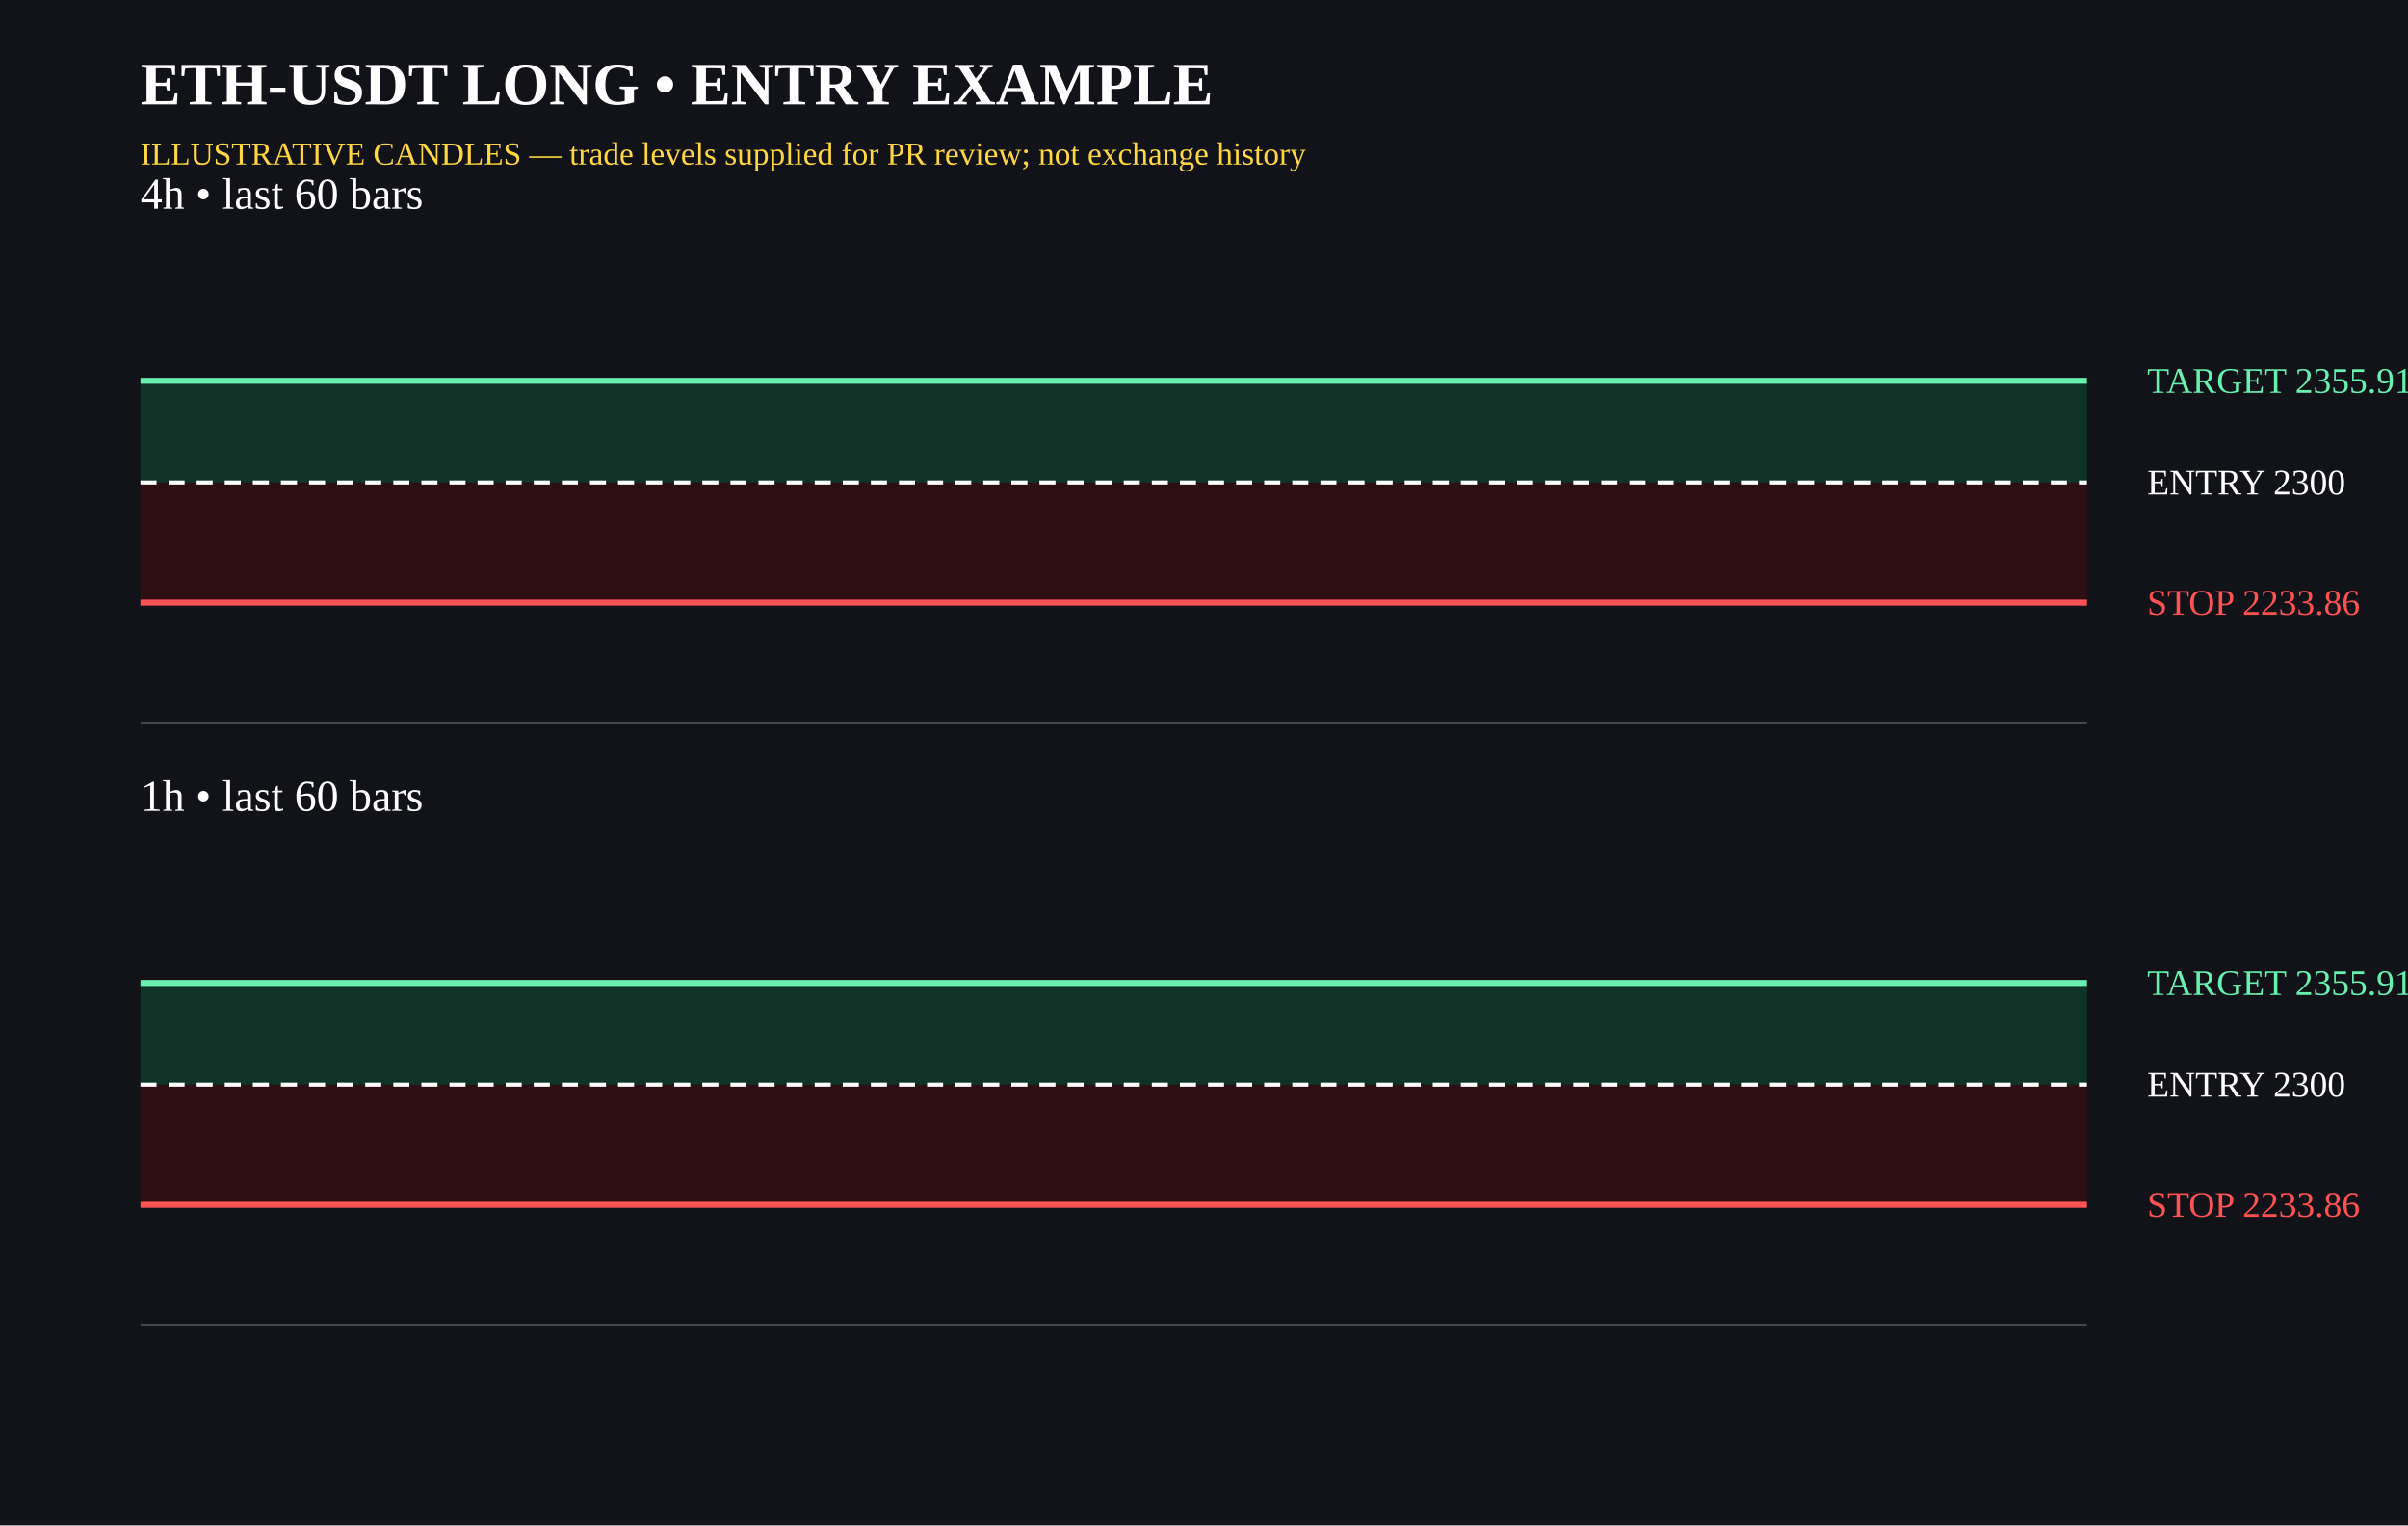
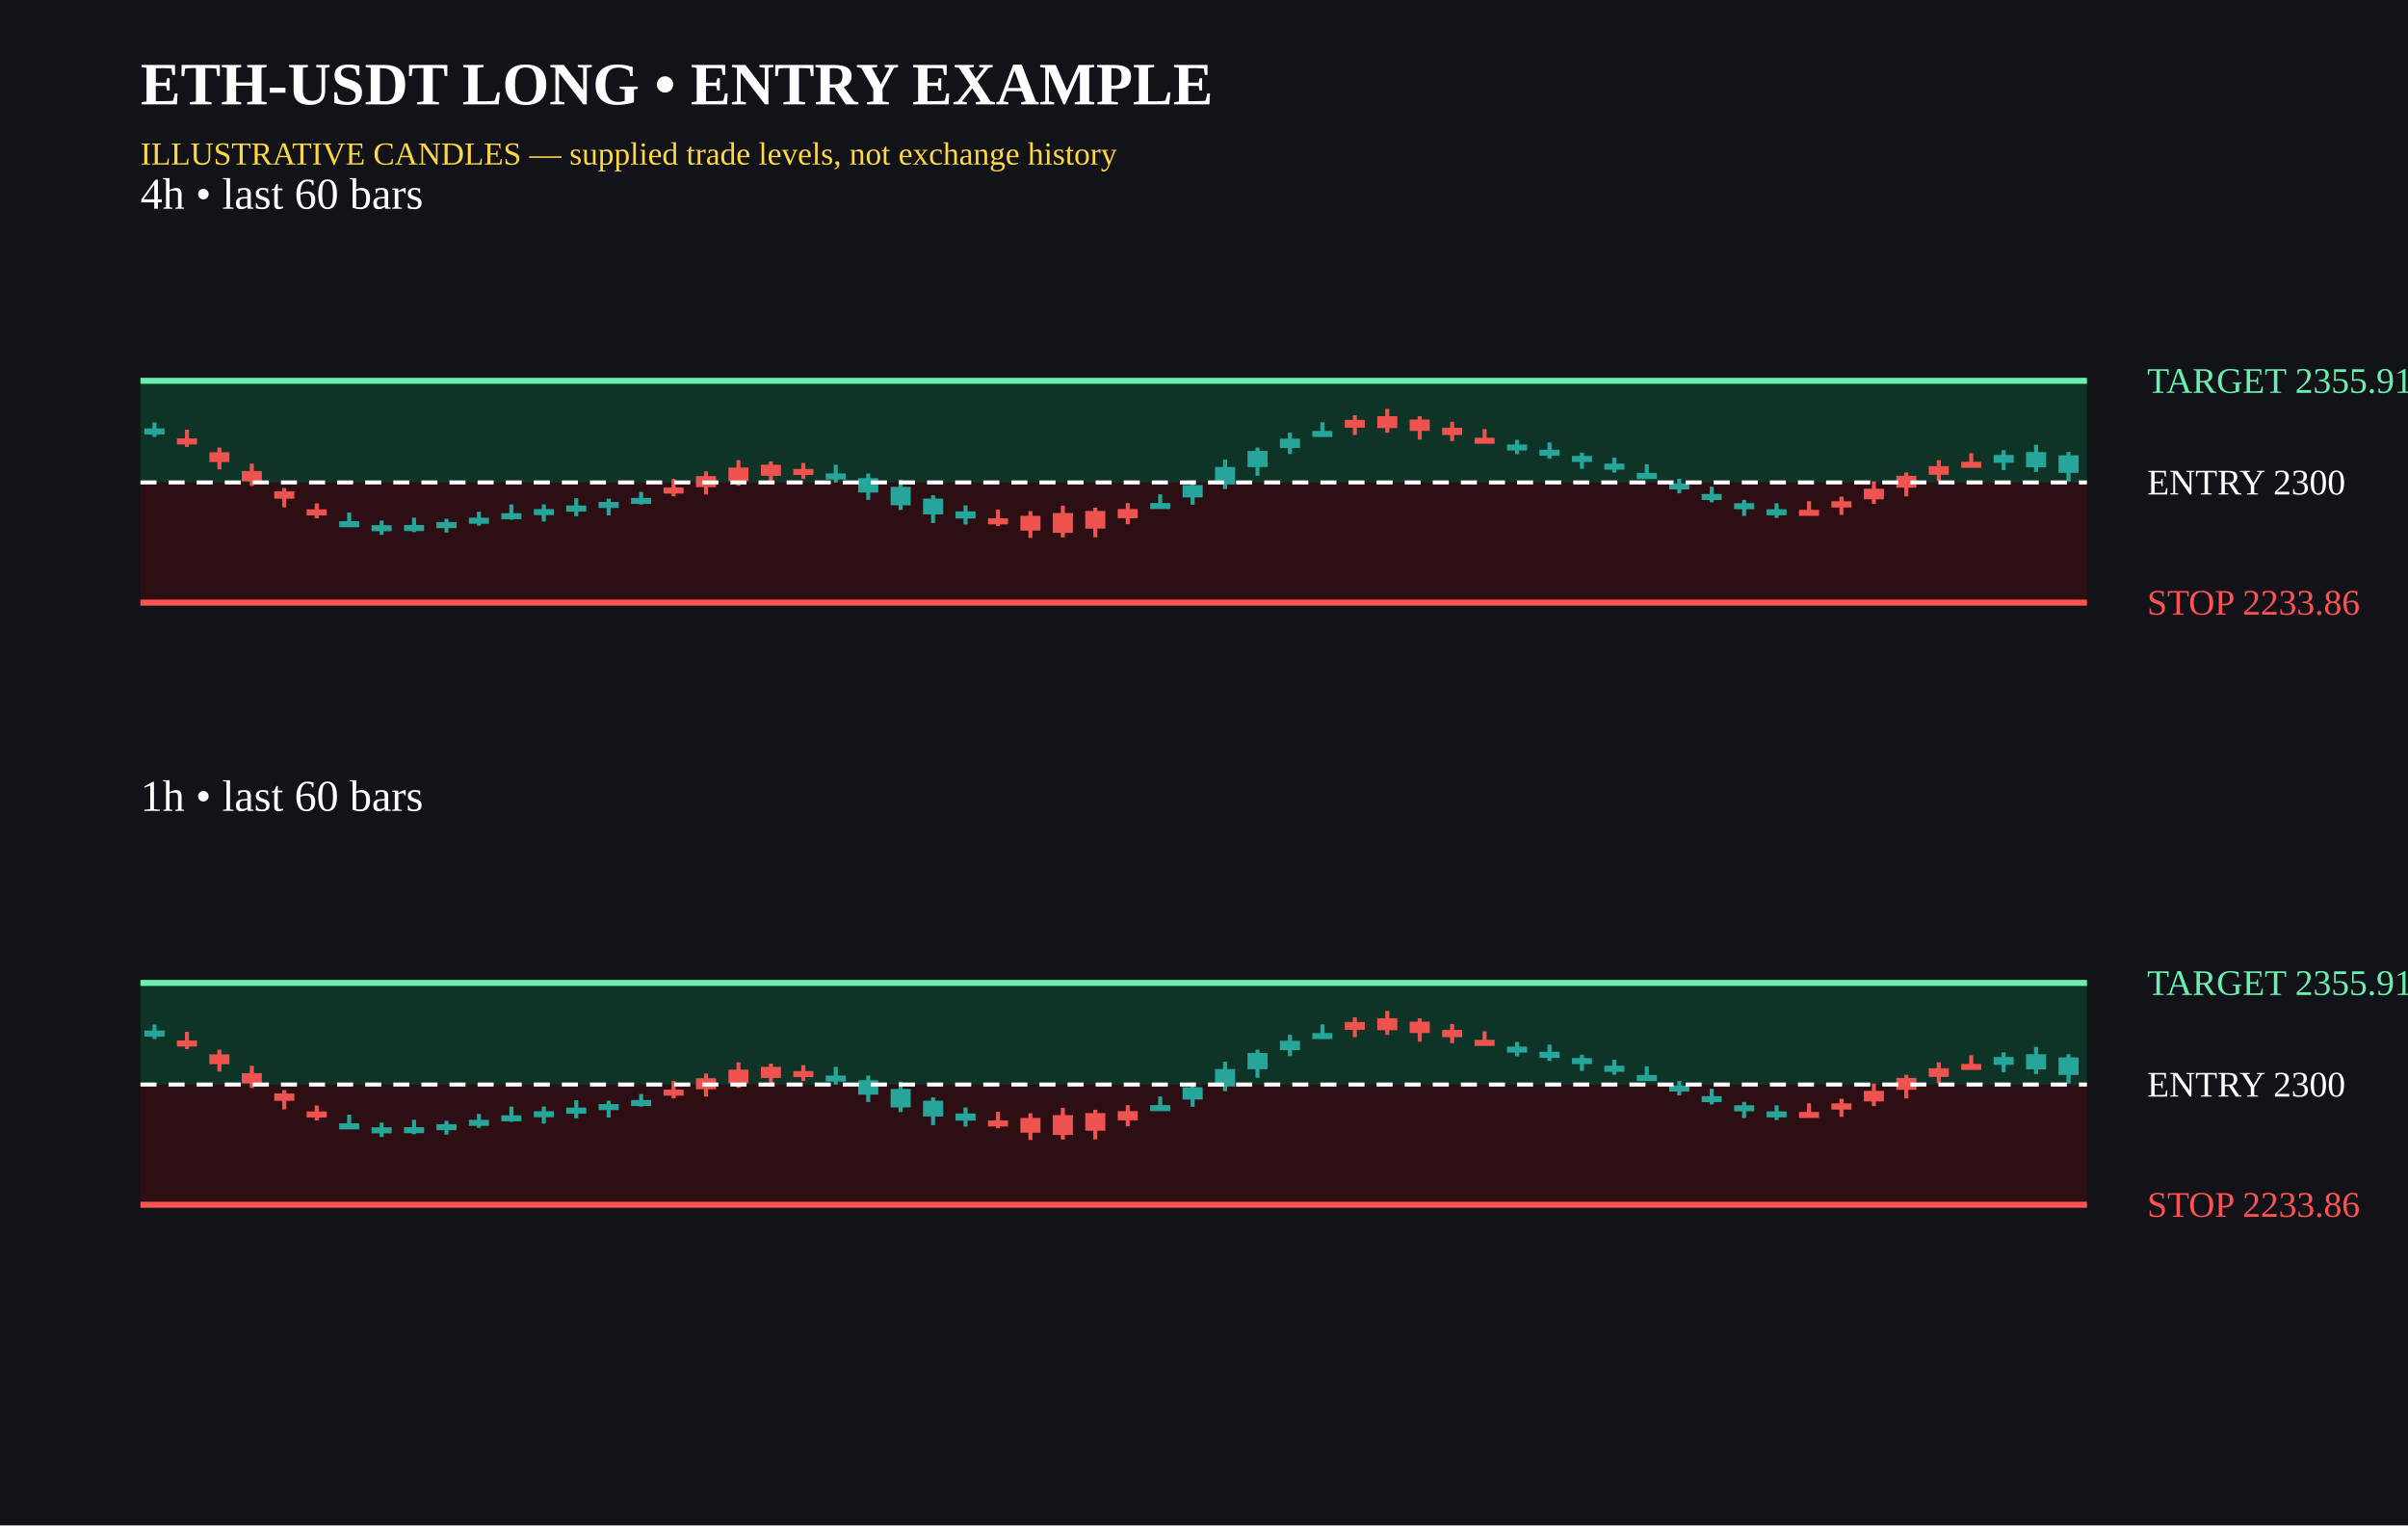
<svg xmlns="http://www.w3.org/2000/svg" width="1200" height="760" viewBox="0 0 1200 760">
  <rect width="100%" height="100%" fill="#111318" />
  <text x="70" y="52" fill="white" font-size="30" font-weight="bold">ETH-USDT LONG • ENTRY EXAMPLE</text>
-   <text x="70" y="82" fill="#ffd740" font-size="16">ILLUSTRATIVE CANDLES — trade levels supplied for PR review; not exchange history</text>
+   <text x="70" y="82" fill="#ffd740" font-size="16">ILLUSTRATIVE CANDLES — supplied trade levels, not exchange history</text>
  <rect x="70" y="240.368" width="970" height="59.895" fill="#8b0000" opacity=".23" />
  <rect x="70" y="189.737" width="970" height="50.631" fill="#00e676" opacity=".16" />
-   <line x1="77" y1="NaN" x2="77" y2="NaN" stroke="#26a69a" stroke-width="2" />
-   <rect x="72" y="NaN" width="10" height="NaN" fill="#26a69a" />
-   <line x1="93.167" y1="NaN" x2="93.167" y2="NaN" stroke="#ef5350" stroke-width="2" />
-   <rect x="88.167" y="NaN" width="10" height="NaN" fill="#ef5350" />
-   <line x1="109.333" y1="NaN" x2="109.333" y2="NaN" stroke="#ef5350" stroke-width="2" />
-   <rect x="104.333" y="NaN" width="10" height="NaN" fill="#ef5350" />
-   <line x1="125.5" y1="NaN" x2="125.5" y2="NaN" stroke="#ef5350" stroke-width="2" />
-   <rect x="120.5" y="NaN" width="10" height="NaN" fill="#ef5350" />
-   <line x1="141.667" y1="NaN" x2="141.667" y2="NaN" stroke="#26a69a" stroke-width="2" />
-   <rect x="136.667" y="NaN" width="10" height="NaN" fill="#26a69a" />
-   <line x1="157.833" y1="NaN" x2="157.833" y2="NaN" stroke="#26a69a" stroke-width="2" />
-   <rect x="152.833" y="NaN" width="10" height="NaN" fill="#26a69a" />
-   <line x1="174" y1="NaN" x2="174" y2="NaN" stroke="#ef5350" stroke-width="2" />
-   <rect x="169" y="NaN" width="10" height="NaN" fill="#ef5350" />
-   <line x1="190.167" y1="NaN" x2="190.167" y2="NaN" stroke="#ef5350" stroke-width="2" />
-   <rect x="185.167" y="NaN" width="10" height="NaN" fill="#ef5350" />
-   <line x1="206.333" y1="NaN" x2="206.333" y2="NaN" stroke="#26a69a" stroke-width="2" />
-   <rect x="201.333" y="NaN" width="10" height="NaN" fill="#26a69a" />
-   <line x1="222.5" y1="NaN" x2="222.5" y2="NaN" stroke="#26a69a" stroke-width="2" />
-   <rect x="217.5" y="NaN" width="10" height="NaN" fill="#26a69a" />
-   <line x1="238.667" y1="NaN" x2="238.667" y2="NaN" stroke="#26a69a" stroke-width="2" />
-   <rect x="233.667" y="NaN" width="10" height="NaN" fill="#26a69a" />
-   <line x1="254.833" y1="NaN" x2="254.833" y2="NaN" stroke="#26a69a" stroke-width="2" />
-   <rect x="249.833" y="NaN" width="10" height="NaN" fill="#26a69a" />
-   <line x1="271" y1="NaN" x2="271" y2="NaN" stroke="#26a69a" stroke-width="2" />
-   <rect x="266" y="NaN" width="10" height="NaN" fill="#26a69a" />
-   <line x1="287.167" y1="NaN" x2="287.167" y2="NaN" stroke="#26a69a" stroke-width="2" />
-   <rect x="282.167" y="NaN" width="10" height="NaN" fill="#26a69a" />
-   <line x1="303.333" y1="NaN" x2="303.333" y2="NaN" stroke="#ef5350" stroke-width="2" />
-   <rect x="298.333" y="NaN" width="10" height="NaN" fill="#ef5350" />
-   <line x1="319.5" y1="NaN" x2="319.5" y2="NaN" stroke="#ef5350" stroke-width="2" />
-   <rect x="314.5" y="NaN" width="10" height="NaN" fill="#ef5350" />
-   <line x1="335.667" y1="NaN" x2="335.667" y2="NaN" stroke="#26a69a" stroke-width="2" />
-   <rect x="330.667" y="NaN" width="10" height="NaN" fill="#26a69a" />
-   <line x1="351.833" y1="NaN" x2="351.833" y2="NaN" stroke="#ef5350" stroke-width="2" />
-   <rect x="346.833" y="NaN" width="10" height="NaN" fill="#ef5350" />
-   <line x1="368" y1="NaN" x2="368" y2="NaN" stroke="#ef5350" stroke-width="2" />
-   <rect x="363" y="NaN" width="10" height="NaN" fill="#ef5350" />
-   <line x1="384.167" y1="NaN" x2="384.167" y2="NaN" stroke="#ef5350" stroke-width="2" />
-   <rect x="379.167" y="NaN" width="10" height="NaN" fill="#ef5350" />
-   <line x1="400.333" y1="NaN" x2="400.333" y2="NaN" stroke="#ef5350" stroke-width="2" />
-   <rect x="395.333" y="NaN" width="10" height="NaN" fill="#ef5350" />
-   <line x1="416.5" y1="NaN" x2="416.5" y2="NaN" stroke="#26a69a" stroke-width="2" />
-   <rect x="411.5" y="NaN" width="10" height="NaN" fill="#26a69a" />
-   <line x1="432.667" y1="NaN" x2="432.667" y2="NaN" stroke="#26a69a" stroke-width="2" />
-   <rect x="427.667" y="NaN" width="10" height="NaN" fill="#26a69a" />
-   <line x1="448.833" y1="NaN" x2="448.833" y2="NaN" stroke="#26a69a" stroke-width="2" />
-   <rect x="443.833" y="NaN" width="10" height="NaN" fill="#26a69a" />
-   <line x1="465" y1="NaN" x2="465" y2="NaN" stroke="#26a69a" stroke-width="2" />
-   <rect x="460" y="NaN" width="10" height="NaN" fill="#26a69a" />
-   <line x1="481.167" y1="NaN" x2="481.167" y2="NaN" stroke="#26a69a" stroke-width="2" />
-   <rect x="476.167" y="NaN" width="10" height="NaN" fill="#26a69a" />
-   <line x1="497.333" y1="NaN" x2="497.333" y2="NaN" stroke="#ef5350" stroke-width="2" />
-   <rect x="492.333" y="NaN" width="10" height="NaN" fill="#ef5350" />
-   <line x1="513.5" y1="NaN" x2="513.5" y2="NaN" stroke="#ef5350" stroke-width="2" />
-   <rect x="508.5" y="NaN" width="10" height="NaN" fill="#ef5350" />
-   <line x1="529.667" y1="NaN" x2="529.667" y2="NaN" stroke="#ef5350" stroke-width="2" />
-   <rect x="524.667" y="NaN" width="10" height="NaN" fill="#ef5350" />
-   <line x1="545.833" y1="NaN" x2="545.833" y2="NaN" stroke="#ef5350" stroke-width="2" />
-   <rect x="540.833" y="NaN" width="10" height="NaN" fill="#ef5350" />
-   <line x1="562" y1="NaN" x2="562" y2="NaN" stroke="#ef5350" stroke-width="2" />
-   <rect x="557" y="NaN" width="10" height="NaN" fill="#ef5350" />
-   <line x1="578.167" y1="NaN" x2="578.167" y2="NaN" stroke="#ef5350" stroke-width="2" />
-   <rect x="573.167" y="NaN" width="10" height="NaN" fill="#ef5350" />
-   <line x1="594.333" y1="NaN" x2="594.333" y2="NaN" stroke="#26a69a" stroke-width="2" />
-   <rect x="589.333" y="NaN" width="10" height="NaN" fill="#26a69a" />
-   <line x1="610.5" y1="NaN" x2="610.5" y2="NaN" stroke="#26a69a" stroke-width="2" />
-   <rect x="605.5" y="NaN" width="10" height="NaN" fill="#26a69a" />
-   <line x1="626.667" y1="NaN" x2="626.667" y2="NaN" stroke="#26a69a" stroke-width="2" />
-   <rect x="621.667" y="NaN" width="10" height="NaN" fill="#26a69a" />
-   <line x1="642.833" y1="NaN" x2="642.833" y2="NaN" stroke="#26a69a" stroke-width="2" />
-   <rect x="637.833" y="NaN" width="10" height="NaN" fill="#26a69a" />
-   <line x1="659" y1="NaN" x2="659" y2="NaN" stroke="#26a69a" stroke-width="2" />
-   <rect x="654" y="NaN" width="10" height="NaN" fill="#26a69a" />
-   <line x1="675.167" y1="NaN" x2="675.167" y2="NaN" stroke="#ef5350" stroke-width="2" />
-   <rect x="670.167" y="NaN" width="10" height="NaN" fill="#ef5350" />
-   <line x1="691.333" y1="NaN" x2="691.333" y2="NaN" stroke="#ef5350" stroke-width="2" />
-   <rect x="686.333" y="NaN" width="10" height="NaN" fill="#ef5350" />
-   <line x1="707.5" y1="NaN" x2="707.5" y2="NaN" stroke="#ef5350" stroke-width="2" />
-   <rect x="702.5" y="NaN" width="10" height="NaN" fill="#ef5350" />
-   <line x1="723.667" y1="NaN" x2="723.667" y2="NaN" stroke="#26a69a" stroke-width="2" />
-   <rect x="718.667" y="NaN" width="10" height="NaN" fill="#26a69a" />
-   <line x1="739.833" y1="NaN" x2="739.833" y2="NaN" stroke="#26a69a" stroke-width="2" />
-   <rect x="734.833" y="NaN" width="10" height="NaN" fill="#26a69a" />
-   <line x1="756" y1="NaN" x2="756" y2="NaN" stroke="#ef5350" stroke-width="2" />
-   <rect x="751" y="NaN" width="10" height="NaN" fill="#ef5350" />
-   <line x1="772.167" y1="NaN" x2="772.167" y2="NaN" stroke="#ef5350" stroke-width="2" />
-   <rect x="767.167" y="NaN" width="10" height="NaN" fill="#ef5350" />
-   <line x1="788.333" y1="NaN" x2="788.333" y2="NaN" stroke="#26a69a" stroke-width="2" />
-   <rect x="783.333" y="NaN" width="10" height="NaN" fill="#26a69a" />
-   <line x1="804.5" y1="NaN" x2="804.5" y2="NaN" stroke="#26a69a" stroke-width="2" />
-   <rect x="799.5" y="NaN" width="10" height="NaN" fill="#26a69a" />
-   <line x1="820.667" y1="NaN" x2="820.667" y2="NaN" stroke="#26a69a" stroke-width="2" />
-   <rect x="815.667" y="NaN" width="10" height="NaN" fill="#26a69a" />
-   <line x1="836.833" y1="NaN" x2="836.833" y2="NaN" stroke="#26a69a" stroke-width="2" />
-   <rect x="831.833" y="NaN" width="10" height="NaN" fill="#26a69a" />
-   <line x1="853" y1="NaN" x2="853" y2="NaN" stroke="#26a69a" stroke-width="2" />
-   <rect x="848" y="NaN" width="10" height="NaN" fill="#26a69a" />
-   <line x1="869.167" y1="NaN" x2="869.167" y2="NaN" stroke="#26a69a" stroke-width="2" />
-   <rect x="864.167" y="NaN" width="10" height="NaN" fill="#26a69a" />
-   <line x1="885.333" y1="NaN" x2="885.333" y2="NaN" stroke="#ef5350" stroke-width="2" />
-   <rect x="880.333" y="NaN" width="10" height="NaN" fill="#ef5350" />
-   <line x1="901.5" y1="NaN" x2="901.5" y2="NaN" stroke="#26a69a" stroke-width="2" />
-   <rect x="896.5" y="NaN" width="10" height="NaN" fill="#26a69a" />
-   <line x1="917.667" y1="NaN" x2="917.667" y2="NaN" stroke="#26a69a" stroke-width="2" />
-   <rect x="912.667" y="NaN" width="10" height="NaN" fill="#26a69a" />
-   <line x1="933.833" y1="NaN" x2="933.833" y2="NaN" stroke="#ef5350" stroke-width="2" />
-   <rect x="928.833" y="NaN" width="10" height="NaN" fill="#ef5350" />
-   <line x1="950" y1="NaN" x2="950" y2="NaN" stroke="#ef5350" stroke-width="2" />
-   <rect x="945" y="NaN" width="10" height="NaN" fill="#ef5350" />
-   <line x1="966.167" y1="NaN" x2="966.167" y2="NaN" stroke="#ef5350" stroke-width="2" />
-   <rect x="961.167" y="NaN" width="10" height="NaN" fill="#ef5350" />
-   <line x1="982.333" y1="NaN" x2="982.333" y2="NaN" stroke="#ef5350" stroke-width="2" />
-   <rect x="977.333" y="NaN" width="10" height="NaN" fill="#ef5350" />
-   <line x1="998.5" y1="NaN" x2="998.5" y2="NaN" stroke="#26a69a" stroke-width="2" />
-   <rect x="993.5" y="NaN" width="10" height="NaN" fill="#26a69a" />
-   <line x1="1014.667" y1="NaN" x2="1014.667" y2="NaN" stroke="#26a69a" stroke-width="2" />
-   <rect x="1009.667" y="NaN" width="10" height="NaN" fill="#26a69a" />
-   <line x1="1030.833" y1="NaN" x2="1030.833" y2="NaN" stroke="#26a69a" stroke-width="2" />
-   <rect x="1025.833" y="NaN" width="10" height="NaN" fill="#26a69a" />
+   <line x1="77" y1="210.474" x2="77" y2="217.704" stroke="#26a69a" stroke-width="2" />
+   <rect x="72" y="213.458" width="10" height="3" fill="#26a69a" />
+   <line x1="93.167" y1="214.11" x2="93.167" y2="222.688" stroke="#ef5350" stroke-width="2" />
+   <rect x="88.167" y="218.42" width="10" height="3" fill="#ef5350" />
+   <line x1="109.333" y1="223.004" x2="109.333" y2="233.881" stroke="#ef5350" stroke-width="2" />
+   <rect x="104.333" y="225.325" width="10" height="4.909" fill="#ef5350" />
+   <line x1="125.5" y1="231.027" x2="125.5" y2="242.116" stroke="#ef5350" stroke-width="2" />
+   <rect x="120.5" y="234.674" width="10" height="5.121" fill="#ef5350" />
+   <line x1="141.667" y1="243.159" x2="141.667" y2="252.779" stroke="#ef5350" stroke-width="2" />
+   <rect x="136.667" y="244.817" width="10" height="3.651" fill="#ef5350" />
+   <line x1="157.833" y1="250.798" x2="157.833" y2="258.264" stroke="#ef5350" stroke-width="2" />
+   <rect x="152.833" y="253.782" width="10" height="3" fill="#ef5350" />
+   <line x1="174" y1="255.383" x2="174" y2="261.656" stroke="#26a69a" stroke-width="2" />
+   <rect x="169" y="259.693" width="10" height="3" fill="#26a69a" />
+   <line x1="190.167" y1="259.347" x2="190.167" y2="266.491" stroke="#26a69a" stroke-width="2" />
+   <rect x="185.167" y="261.668" width="10" height="3" fill="#26a69a" />
+   <line x1="206.333" y1="257.943" x2="206.333" y2="265.1" stroke="#26a69a" stroke-width="2" />
+   <rect x="201.333" y="261.59" width="10" height="3" fill="#26a69a" />
+   <line x1="222.5" y1="258.456" x2="222.5" y2="265.329" stroke="#26a69a" stroke-width="2" />
+   <rect x="217.5" y="260.114" width="10" height="3" fill="#26a69a" />
+   <line x1="238.667" y1="254.97" x2="238.667" y2="261.89" stroke="#26a69a" stroke-width="2" />
+   <rect x="233.667" y="257.954" width="10" height="3" fill="#26a69a" />
+   <line x1="254.833" y1="251.383" x2="254.833" y2="258.948" stroke="#26a69a" stroke-width="2" />
+   <rect x="249.833" y="255.693" width="10" height="3" fill="#26a69a" />
+   <line x1="271" y1="251.33" x2="271" y2="259.833" stroke="#26a69a" stroke-width="2" />
+   <rect x="266" y="253.651" width="10" height="3" fill="#26a69a" />
+   <line x1="287.167" y1="248.203" x2="287.167" y2="257.213" stroke="#26a69a" stroke-width="2" />
+   <rect x="282.167" y="251.85" width="10" height="3.041" fill="#26a69a" />
+   <line x1="303.333" y1="248.431" x2="303.333" y2="256.781" stroke="#26a69a" stroke-width="2" />
+   <rect x="298.333" y="250.089" width="10" height="3" fill="#26a69a" />
+   <line x1="319.5" y1="245.094" x2="319.5" y2="251.362" stroke="#26a69a" stroke-width="2" />
+   <rect x="314.5" y="248.078" width="10" height="3" fill="#26a69a" />
+   <line x1="335.667" y1="238.594" x2="335.667" y2="247.272" stroke="#ef5350" stroke-width="2" />
+   <rect x="330.667" y="242.904" width="10" height="3" fill="#ef5350" />
+   <line x1="351.833" y1="234.894" x2="351.833" y2="246.361" stroke="#ef5350" stroke-width="2" />
+   <rect x="346.833" y="237.215" width="10" height="5.499" fill="#ef5350" />
+   <line x1="368" y1="229.302" x2="368" y2="242.007" stroke="#ef5350" stroke-width="2" />
+   <rect x="363" y="232.95" width="10" height="6.736" fill="#ef5350" />
+   <line x1="384.167" y1="229.899" x2="384.167" y2="241.402" stroke="#ef5350" stroke-width="2" />
+   <rect x="379.167" y="231.557" width="10" height="5.534" fill="#ef5350" />
+   <line x1="400.333" y1="230.677" x2="400.333" y2="238.599" stroke="#ef5350" stroke-width="2" />
+   <rect x="395.333" y="233.661" width="10" height="3" fill="#ef5350" />
+   <line x1="416.5" y1="231.564" x2="416.5" y2="240.42" stroke="#26a69a" stroke-width="2" />
+   <rect x="411.5" y="235.875" width="10" height="3" fill="#26a69a" />
+   <line x1="432.667" y1="235.9" x2="432.667" y2="249.054" stroke="#26a69a" stroke-width="2" />
+   <rect x="427.667" y="238.221" width="10" height="7.185" fill="#26a69a" />
+   <line x1="448.833" y1="238.939" x2="448.833" y2="254.074" stroke="#26a69a" stroke-width="2" />
+   <rect x="443.833" y="242.586" width="10" height="9.167" fill="#26a69a" />
+   <line x1="465" y1="246.77" x2="465" y2="260.596" stroke="#26a69a" stroke-width="2" />
+   <rect x="460" y="248.428" width="10" height="7.858" fill="#26a69a" />
+   <line x1="481.167" y1="251.81" x2="481.167" y2="261.33" stroke="#26a69a" stroke-width="2" />
+   <rect x="476.167" y="254.795" width="10" height="3.551" fill="#26a69a" />
+   <line x1="497.333" y1="253.947" x2="497.333" y2="262.158" stroke="#ef5350" stroke-width="2" />
+   <rect x="492.333" y="258.258" width="10" height="3" fill="#ef5350" />
+   <line x1="513.5" y1="254.682" x2="513.5" y2="268.012" stroke="#ef5350" stroke-width="2" />
+   <rect x="508.5" y="257.003" width="10" height="7.362" fill="#ef5350" />
+   <line x1="529.667" y1="251.965" x2="529.667" y2="267.794" stroke="#ef5350" stroke-width="2" />
+   <rect x="524.667" y="255.612" width="10" height="9.861" fill="#ef5350" />
+   <line x1="545.833" y1="252.928" x2="545.833" y2="267.688" stroke="#ef5350" stroke-width="2" />
+   <rect x="540.833" y="254.585" width="10" height="8.792" fill="#ef5350" />
+   <line x1="562" y1="250.625" x2="562" y2="261.187" stroke="#ef5350" stroke-width="2" />
+   <rect x="557" y="253.609" width="10" height="4.594" fill="#ef5350" />
+   <line x1="578.167" y1="246.308" x2="578.167" y2="253.375" stroke="#26a69a" stroke-width="2" />
+   <rect x="573.167" y="250.619" width="10" height="3" fill="#26a69a" />
+   <line x1="594.333" y1="239.371" x2="594.333" y2="251.472" stroke="#26a69a" stroke-width="2" />
+   <rect x="589.333" y="241.692" width="10" height="6.132" fill="#26a69a" />
+   <line x1="610.5" y1="229.012" x2="610.5" y2="243.682" stroke="#26a69a" stroke-width="2" />
+   <rect x="605.5" y="232.659" width="10" height="8.702" fill="#26a69a" />
+   <line x1="626.667" y1="223.007" x2="626.667" y2="237.021" stroke="#26a69a" stroke-width="2" />
+   <rect x="621.667" y="224.665" width="10" height="8.045" fill="#26a69a" />
+   <line x1="642.833" y1="215.564" x2="642.833" y2="226.214" stroke="#26a69a" stroke-width="2" />
+   <rect x="637.833" y="218.549" width="10" height="4.681" fill="#26a69a" />
+   <line x1="659" y1="210.399" x2="659" y2="216.472" stroke="#26a69a" stroke-width="2" />
+   <rect x="654" y="214.709" width="10" height="3" fill="#26a69a" />
+   <line x1="675.167" y1="206.884" x2="675.167" y2="216.741" stroke="#ef5350" stroke-width="2" />
+   <rect x="670.167" y="209.205" width="10" height="3.888" fill="#ef5350" />
+   <line x1="691.333" y1="203.692" x2="691.333" y2="215.612" stroke="#ef5350" stroke-width="2" />
+   <rect x="686.333" y="207.339" width="10" height="5.952" fill="#ef5350" />
+   <line x1="707.5" y1="207.375" x2="707.5" y2="219.017" stroke="#ef5350" stroke-width="2" />
+   <rect x="702.5" y="209.033" width="10" height="5.673" fill="#ef5350" />
+   <line x1="723.667" y1="210.159" x2="723.667" y2="219.745" stroke="#ef5350" stroke-width="2" />
+   <rect x="718.667" y="213.143" width="10" height="3.618" fill="#ef5350" />
+   <line x1="739.833" y1="213.803" x2="739.833" y2="220.712" stroke="#ef5350" stroke-width="2" />
+   <rect x="734.833" y="218.113" width="10" height="3" fill="#ef5350" />
+   <line x1="756" y1="219.13" x2="756" y2="226.305" stroke="#26a69a" stroke-width="2" />
+   <rect x="751" y="221.451" width="10" height="3" fill="#26a69a" />
+   <line x1="772.167" y1="220.421" x2="772.167" y2="228.578" stroke="#26a69a" stroke-width="2" />
+   <rect x="767.167" y="224.069" width="10" height="3" fill="#26a69a" />
+   <line x1="788.333" y1="225.511" x2="788.333" y2="233.561" stroke="#26a69a" stroke-width="2" />
+   <rect x="783.333" y="227.169" width="10" height="3" fill="#26a69a" />
+   <line x1="804.5" y1="228.017" x2="804.5" y2="235.476" stroke="#26a69a" stroke-width="2" />
+   <rect x="799.5" y="231.002" width="10" height="3" fill="#26a69a" />
+   <line x1="820.667" y1="231.327" x2="820.667" y2="238.408" stroke="#26a69a" stroke-width="2" />
+   <rect x="815.667" y="235.638" width="10" height="3" fill="#26a69a" />
+   <line x1="836.833" y1="238.538" x2="836.833" y2="245.8" stroke="#26a69a" stroke-width="2" />
+   <rect x="831.833" y="240.859" width="10" height="3" fill="#26a69a" />
+   <line x1="853" y1="242.486" x2="853" y2="250.274" stroke="#26a69a" stroke-width="2" />
+   <rect x="848" y="246.134" width="10" height="3" fill="#26a69a" />
+   <line x1="869.167" y1="249.042" x2="869.167" y2="257.063" stroke="#26a69a" stroke-width="2" />
+   <rect x="864.167" y="250.7" width="10" height="3" fill="#26a69a" />
+   <line x1="885.333" y1="250.748" x2="885.333" y2="258.055" stroke="#26a69a" stroke-width="2" />
+   <rect x="880.333" y="253.732" width="10" height="3" fill="#26a69a" />
+   <line x1="901.5" y1="249.711" x2="901.5" y2="256.216" stroke="#ef5350" stroke-width="2" />
+   <rect x="896.5" y="254.021" width="10" height="3" fill="#ef5350" />
+   <line x1="917.667" y1="247.439" x2="917.667" y2="256.502" stroke="#ef5350" stroke-width="2" />
+   <rect x="912.667" y="249.76" width="10" height="3.095" fill="#ef5350" />
+   <line x1="933.833" y1="239.853" x2="933.833" y2="251.102" stroke="#ef5350" stroke-width="2" />
+   <rect x="928.833" y="243.501" width="10" height="5.28" fill="#ef5350" />
+   <line x1="950" y1="235.424" x2="950" y2="247.307" stroke="#ef5350" stroke-width="2" />
+   <rect x="945" y="237.081" width="10" height="5.915" fill="#ef5350" />
+   <line x1="966.167" y1="229.28" x2="966.167" y2="239.543" stroke="#ef5350" stroke-width="2" />
+   <rect x="961.167" y="232.264" width="10" height="4.295" fill="#ef5350" />
+   <line x1="982.333" y1="225.777" x2="982.333" y2="232.377" stroke="#ef5350" stroke-width="2" />
+   <rect x="977.333" y="230.088" width="10" height="3" fill="#ef5350" />
+   <line x1="998.5" y1="224.339" x2="998.5" y2="234.205" stroke="#26a69a" stroke-width="2" />
+   <rect x="993.5" y="226.66" width="10" height="3.897" fill="#26a69a" />
+   <line x1="1014.667" y1="221.602" x2="1014.667" y2="235.119" stroke="#26a69a" stroke-width="2" />
+   <rect x="1009.667" y="225.25" width="10" height="7.548" fill="#26a69a" />
+   <line x1="1030.833" y1="225.195" x2="1030.833" y2="239.895" stroke="#26a69a" stroke-width="2" />
+   <rect x="1025.833" y="226.853" width="10" height="8.731" fill="#26a69a" />
  <line x1="70" y1="240.368" x2="1040" y2="240.368" stroke="#fff" stroke-dasharray="8 6" stroke-width="2" />
  <line x1="70" y1="300.263" x2="1040" y2="300.263" stroke="#ff5252" stroke-width="3" />
  <line x1="70" y1="189.737" x2="1040" y2="189.737" stroke="#69f0ae" stroke-width="3" />
  <text x="1070" y="246.368" fill="#fff" font-size="18">ENTRY 2300</text>
  <text x="1070" y="306.263" fill="#ff5252" font-size="18">STOP 2233.86</text>
  <text x="1070" y="195.737" fill="#69f0ae" font-size="18">TARGET 2355.91</text>
  <text x="70" y="104" fill="#fff" font-size="22">4h • last 60 bars</text>
-   <line x1="70" y1="360" x2="1040" y2="360" stroke="#424750" />
  <rect x="70" y="540.368" width="970" height="59.895" fill="#8b0000" opacity=".23" />
  <rect x="70" y="489.737" width="970" height="50.631" fill="#00e676" opacity=".16" />
-   <line x1="77" y1="NaN" x2="77" y2="NaN" stroke="#26a69a" stroke-width="2" />
-   <rect x="72" y="NaN" width="10" height="NaN" fill="#26a69a" />
-   <line x1="93.167" y1="NaN" x2="93.167" y2="NaN" stroke="#ef5350" stroke-width="2" />
-   <rect x="88.167" y="NaN" width="10" height="NaN" fill="#ef5350" />
-   <line x1="109.333" y1="NaN" x2="109.333" y2="NaN" stroke="#ef5350" stroke-width="2" />
-   <rect x="104.333" y="NaN" width="10" height="NaN" fill="#ef5350" />
-   <line x1="125.5" y1="NaN" x2="125.5" y2="NaN" stroke="#ef5350" stroke-width="2" />
-   <rect x="120.5" y="NaN" width="10" height="NaN" fill="#ef5350" />
-   <line x1="141.667" y1="NaN" x2="141.667" y2="NaN" stroke="#26a69a" stroke-width="2" />
-   <rect x="136.667" y="NaN" width="10" height="NaN" fill="#26a69a" />
-   <line x1="157.833" y1="NaN" x2="157.833" y2="NaN" stroke="#26a69a" stroke-width="2" />
-   <rect x="152.833" y="NaN" width="10" height="NaN" fill="#26a69a" />
-   <line x1="174" y1="NaN" x2="174" y2="NaN" stroke="#ef5350" stroke-width="2" />
-   <rect x="169" y="NaN" width="10" height="NaN" fill="#ef5350" />
-   <line x1="190.167" y1="NaN" x2="190.167" y2="NaN" stroke="#ef5350" stroke-width="2" />
-   <rect x="185.167" y="NaN" width="10" height="NaN" fill="#ef5350" />
-   <line x1="206.333" y1="NaN" x2="206.333" y2="NaN" stroke="#26a69a" stroke-width="2" />
-   <rect x="201.333" y="NaN" width="10" height="NaN" fill="#26a69a" />
-   <line x1="222.5" y1="NaN" x2="222.5" y2="NaN" stroke="#26a69a" stroke-width="2" />
-   <rect x="217.5" y="NaN" width="10" height="NaN" fill="#26a69a" />
-   <line x1="238.667" y1="NaN" x2="238.667" y2="NaN" stroke="#26a69a" stroke-width="2" />
-   <rect x="233.667" y="NaN" width="10" height="NaN" fill="#26a69a" />
-   <line x1="254.833" y1="NaN" x2="254.833" y2="NaN" stroke="#26a69a" stroke-width="2" />
-   <rect x="249.833" y="NaN" width="10" height="NaN" fill="#26a69a" />
-   <line x1="271" y1="NaN" x2="271" y2="NaN" stroke="#26a69a" stroke-width="2" />
-   <rect x="266" y="NaN" width="10" height="NaN" fill="#26a69a" />
-   <line x1="287.167" y1="NaN" x2="287.167" y2="NaN" stroke="#26a69a" stroke-width="2" />
-   <rect x="282.167" y="NaN" width="10" height="NaN" fill="#26a69a" />
-   <line x1="303.333" y1="NaN" x2="303.333" y2="NaN" stroke="#ef5350" stroke-width="2" />
-   <rect x="298.333" y="NaN" width="10" height="NaN" fill="#ef5350" />
-   <line x1="319.5" y1="NaN" x2="319.5" y2="NaN" stroke="#ef5350" stroke-width="2" />
-   <rect x="314.5" y="NaN" width="10" height="NaN" fill="#ef5350" />
-   <line x1="335.667" y1="NaN" x2="335.667" y2="NaN" stroke="#26a69a" stroke-width="2" />
-   <rect x="330.667" y="NaN" width="10" height="NaN" fill="#26a69a" />
-   <line x1="351.833" y1="NaN" x2="351.833" y2="NaN" stroke="#ef5350" stroke-width="2" />
-   <rect x="346.833" y="NaN" width="10" height="NaN" fill="#ef5350" />
-   <line x1="368" y1="NaN" x2="368" y2="NaN" stroke="#ef5350" stroke-width="2" />
-   <rect x="363" y="NaN" width="10" height="NaN" fill="#ef5350" />
-   <line x1="384.167" y1="NaN" x2="384.167" y2="NaN" stroke="#ef5350" stroke-width="2" />
-   <rect x="379.167" y="NaN" width="10" height="NaN" fill="#ef5350" />
-   <line x1="400.333" y1="NaN" x2="400.333" y2="NaN" stroke="#ef5350" stroke-width="2" />
-   <rect x="395.333" y="NaN" width="10" height="NaN" fill="#ef5350" />
-   <line x1="416.5" y1="NaN" x2="416.5" y2="NaN" stroke="#26a69a" stroke-width="2" />
-   <rect x="411.5" y="NaN" width="10" height="NaN" fill="#26a69a" />
-   <line x1="432.667" y1="NaN" x2="432.667" y2="NaN" stroke="#26a69a" stroke-width="2" />
-   <rect x="427.667" y="NaN" width="10" height="NaN" fill="#26a69a" />
-   <line x1="448.833" y1="NaN" x2="448.833" y2="NaN" stroke="#26a69a" stroke-width="2" />
-   <rect x="443.833" y="NaN" width="10" height="NaN" fill="#26a69a" />
-   <line x1="465" y1="NaN" x2="465" y2="NaN" stroke="#26a69a" stroke-width="2" />
-   <rect x="460" y="NaN" width="10" height="NaN" fill="#26a69a" />
-   <line x1="481.167" y1="NaN" x2="481.167" y2="NaN" stroke="#26a69a" stroke-width="2" />
-   <rect x="476.167" y="NaN" width="10" height="NaN" fill="#26a69a" />
-   <line x1="497.333" y1="NaN" x2="497.333" y2="NaN" stroke="#ef5350" stroke-width="2" />
-   <rect x="492.333" y="NaN" width="10" height="NaN" fill="#ef5350" />
-   <line x1="513.5" y1="NaN" x2="513.5" y2="NaN" stroke="#ef5350" stroke-width="2" />
-   <rect x="508.5" y="NaN" width="10" height="NaN" fill="#ef5350" />
-   <line x1="529.667" y1="NaN" x2="529.667" y2="NaN" stroke="#ef5350" stroke-width="2" />
-   <rect x="524.667" y="NaN" width="10" height="NaN" fill="#ef5350" />
-   <line x1="545.833" y1="NaN" x2="545.833" y2="NaN" stroke="#ef5350" stroke-width="2" />
-   <rect x="540.833" y="NaN" width="10" height="NaN" fill="#ef5350" />
-   <line x1="562" y1="NaN" x2="562" y2="NaN" stroke="#ef5350" stroke-width="2" />
-   <rect x="557" y="NaN" width="10" height="NaN" fill="#ef5350" />
-   <line x1="578.167" y1="NaN" x2="578.167" y2="NaN" stroke="#ef5350" stroke-width="2" />
-   <rect x="573.167" y="NaN" width="10" height="NaN" fill="#ef5350" />
-   <line x1="594.333" y1="NaN" x2="594.333" y2="NaN" stroke="#26a69a" stroke-width="2" />
-   <rect x="589.333" y="NaN" width="10" height="NaN" fill="#26a69a" />
-   <line x1="610.5" y1="NaN" x2="610.5" y2="NaN" stroke="#26a69a" stroke-width="2" />
-   <rect x="605.5" y="NaN" width="10" height="NaN" fill="#26a69a" />
-   <line x1="626.667" y1="NaN" x2="626.667" y2="NaN" stroke="#26a69a" stroke-width="2" />
-   <rect x="621.667" y="NaN" width="10" height="NaN" fill="#26a69a" />
-   <line x1="642.833" y1="NaN" x2="642.833" y2="NaN" stroke="#26a69a" stroke-width="2" />
-   <rect x="637.833" y="NaN" width="10" height="NaN" fill="#26a69a" />
-   <line x1="659" y1="NaN" x2="659" y2="NaN" stroke="#26a69a" stroke-width="2" />
-   <rect x="654" y="NaN" width="10" height="NaN" fill="#26a69a" />
-   <line x1="675.167" y1="NaN" x2="675.167" y2="NaN" stroke="#ef5350" stroke-width="2" />
-   <rect x="670.167" y="NaN" width="10" height="NaN" fill="#ef5350" />
-   <line x1="691.333" y1="NaN" x2="691.333" y2="NaN" stroke="#ef5350" stroke-width="2" />
-   <rect x="686.333" y="NaN" width="10" height="NaN" fill="#ef5350" />
-   <line x1="707.5" y1="NaN" x2="707.5" y2="NaN" stroke="#ef5350" stroke-width="2" />
-   <rect x="702.5" y="NaN" width="10" height="NaN" fill="#ef5350" />
-   <line x1="723.667" y1="NaN" x2="723.667" y2="NaN" stroke="#26a69a" stroke-width="2" />
-   <rect x="718.667" y="NaN" width="10" height="NaN" fill="#26a69a" />
-   <line x1="739.833" y1="NaN" x2="739.833" y2="NaN" stroke="#26a69a" stroke-width="2" />
-   <rect x="734.833" y="NaN" width="10" height="NaN" fill="#26a69a" />
-   <line x1="756" y1="NaN" x2="756" y2="NaN" stroke="#ef5350" stroke-width="2" />
-   <rect x="751" y="NaN" width="10" height="NaN" fill="#ef5350" />
-   <line x1="772.167" y1="NaN" x2="772.167" y2="NaN" stroke="#ef5350" stroke-width="2" />
-   <rect x="767.167" y="NaN" width="10" height="NaN" fill="#ef5350" />
-   <line x1="788.333" y1="NaN" x2="788.333" y2="NaN" stroke="#26a69a" stroke-width="2" />
-   <rect x="783.333" y="NaN" width="10" height="NaN" fill="#26a69a" />
-   <line x1="804.5" y1="NaN" x2="804.5" y2="NaN" stroke="#26a69a" stroke-width="2" />
-   <rect x="799.5" y="NaN" width="10" height="NaN" fill="#26a69a" />
-   <line x1="820.667" y1="NaN" x2="820.667" y2="NaN" stroke="#26a69a" stroke-width="2" />
-   <rect x="815.667" y="NaN" width="10" height="NaN" fill="#26a69a" />
-   <line x1="836.833" y1="NaN" x2="836.833" y2="NaN" stroke="#26a69a" stroke-width="2" />
-   <rect x="831.833" y="NaN" width="10" height="NaN" fill="#26a69a" />
-   <line x1="853" y1="NaN" x2="853" y2="NaN" stroke="#26a69a" stroke-width="2" />
-   <rect x="848" y="NaN" width="10" height="NaN" fill="#26a69a" />
-   <line x1="869.167" y1="NaN" x2="869.167" y2="NaN" stroke="#26a69a" stroke-width="2" />
-   <rect x="864.167" y="NaN" width="10" height="NaN" fill="#26a69a" />
-   <line x1="885.333" y1="NaN" x2="885.333" y2="NaN" stroke="#ef5350" stroke-width="2" />
-   <rect x="880.333" y="NaN" width="10" height="NaN" fill="#ef5350" />
-   <line x1="901.5" y1="NaN" x2="901.5" y2="NaN" stroke="#26a69a" stroke-width="2" />
-   <rect x="896.5" y="NaN" width="10" height="NaN" fill="#26a69a" />
-   <line x1="917.667" y1="NaN" x2="917.667" y2="NaN" stroke="#26a69a" stroke-width="2" />
-   <rect x="912.667" y="NaN" width="10" height="NaN" fill="#26a69a" />
-   <line x1="933.833" y1="NaN" x2="933.833" y2="NaN" stroke="#ef5350" stroke-width="2" />
-   <rect x="928.833" y="NaN" width="10" height="NaN" fill="#ef5350" />
-   <line x1="950" y1="NaN" x2="950" y2="NaN" stroke="#ef5350" stroke-width="2" />
-   <rect x="945" y="NaN" width="10" height="NaN" fill="#ef5350" />
-   <line x1="966.167" y1="NaN" x2="966.167" y2="NaN" stroke="#ef5350" stroke-width="2" />
-   <rect x="961.167" y="NaN" width="10" height="NaN" fill="#ef5350" />
-   <line x1="982.333" y1="NaN" x2="982.333" y2="NaN" stroke="#ef5350" stroke-width="2" />
-   <rect x="977.333" y="NaN" width="10" height="NaN" fill="#ef5350" />
-   <line x1="998.5" y1="NaN" x2="998.5" y2="NaN" stroke="#26a69a" stroke-width="2" />
-   <rect x="993.5" y="NaN" width="10" height="NaN" fill="#26a69a" />
-   <line x1="1014.667" y1="NaN" x2="1014.667" y2="NaN" stroke="#26a69a" stroke-width="2" />
-   <rect x="1009.667" y="NaN" width="10" height="NaN" fill="#26a69a" />
-   <line x1="1030.833" y1="NaN" x2="1030.833" y2="NaN" stroke="#26a69a" stroke-width="2" />
-   <rect x="1025.833" y="NaN" width="10" height="NaN" fill="#26a69a" />
+   <line x1="77" y1="510.474" x2="77" y2="517.704" stroke="#26a69a" stroke-width="2" />
+   <rect x="72" y="513.458" width="10" height="3" fill="#26a69a" />
+   <line x1="93.167" y1="514.11" x2="93.167" y2="522.688" stroke="#ef5350" stroke-width="2" />
+   <rect x="88.167" y="518.42" width="10" height="3" fill="#ef5350" />
+   <line x1="109.333" y1="523.004" x2="109.333" y2="533.881" stroke="#ef5350" stroke-width="2" />
+   <rect x="104.333" y="525.325" width="10" height="4.909" fill="#ef5350" />
+   <line x1="125.5" y1="531.027" x2="125.5" y2="542.116" stroke="#ef5350" stroke-width="2" />
+   <rect x="120.5" y="534.674" width="10" height="5.121" fill="#ef5350" />
+   <line x1="141.667" y1="543.159" x2="141.667" y2="552.779" stroke="#ef5350" stroke-width="2" />
+   <rect x="136.667" y="544.817" width="10" height="3.651" fill="#ef5350" />
+   <line x1="157.833" y1="550.798" x2="157.833" y2="558.264" stroke="#ef5350" stroke-width="2" />
+   <rect x="152.833" y="553.782" width="10" height="3" fill="#ef5350" />
+   <line x1="174" y1="555.383" x2="174" y2="561.656" stroke="#26a69a" stroke-width="2" />
+   <rect x="169" y="559.693" width="10" height="3" fill="#26a69a" />
+   <line x1="190.167" y1="559.347" x2="190.167" y2="566.491" stroke="#26a69a" stroke-width="2" />
+   <rect x="185.167" y="561.668" width="10" height="3" fill="#26a69a" />
+   <line x1="206.333" y1="557.943" x2="206.333" y2="565.1" stroke="#26a69a" stroke-width="2" />
+   <rect x="201.333" y="561.59" width="10" height="3" fill="#26a69a" />
+   <line x1="222.5" y1="558.456" x2="222.5" y2="565.329" stroke="#26a69a" stroke-width="2" />
+   <rect x="217.5" y="560.114" width="10" height="3" fill="#26a69a" />
+   <line x1="238.667" y1="554.97" x2="238.667" y2="561.89" stroke="#26a69a" stroke-width="2" />
+   <rect x="233.667" y="557.954" width="10" height="3" fill="#26a69a" />
+   <line x1="254.833" y1="551.383" x2="254.833" y2="558.948" stroke="#26a69a" stroke-width="2" />
+   <rect x="249.833" y="555.693" width="10" height="3" fill="#26a69a" />
+   <line x1="271" y1="551.33" x2="271" y2="559.833" stroke="#26a69a" stroke-width="2" />
+   <rect x="266" y="553.651" width="10" height="3" fill="#26a69a" />
+   <line x1="287.167" y1="548.203" x2="287.167" y2="557.213" stroke="#26a69a" stroke-width="2" />
+   <rect x="282.167" y="551.85" width="10" height="3.041" fill="#26a69a" />
+   <line x1="303.333" y1="548.431" x2="303.333" y2="556.781" stroke="#26a69a" stroke-width="2" />
+   <rect x="298.333" y="550.089" width="10" height="3" fill="#26a69a" />
+   <line x1="319.5" y1="545.094" x2="319.5" y2="551.362" stroke="#26a69a" stroke-width="2" />
+   <rect x="314.5" y="548.078" width="10" height="3" fill="#26a69a" />
+   <line x1="335.667" y1="538.594" x2="335.667" y2="547.272" stroke="#ef5350" stroke-width="2" />
+   <rect x="330.667" y="542.904" width="10" height="3" fill="#ef5350" />
+   <line x1="351.833" y1="534.894" x2="351.833" y2="546.361" stroke="#ef5350" stroke-width="2" />
+   <rect x="346.833" y="537.215" width="10" height="5.499" fill="#ef5350" />
+   <line x1="368" y1="529.302" x2="368" y2="542.007" stroke="#ef5350" stroke-width="2" />
+   <rect x="363" y="532.95" width="10" height="6.736" fill="#ef5350" />
+   <line x1="384.167" y1="529.899" x2="384.167" y2="541.402" stroke="#ef5350" stroke-width="2" />
+   <rect x="379.167" y="531.557" width="10" height="5.534" fill="#ef5350" />
+   <line x1="400.333" y1="530.677" x2="400.333" y2="538.599" stroke="#ef5350" stroke-width="2" />
+   <rect x="395.333" y="533.661" width="10" height="3" fill="#ef5350" />
+   <line x1="416.5" y1="531.564" x2="416.5" y2="540.42" stroke="#26a69a" stroke-width="2" />
+   <rect x="411.5" y="535.875" width="10" height="3" fill="#26a69a" />
+   <line x1="432.667" y1="535.9" x2="432.667" y2="549.054" stroke="#26a69a" stroke-width="2" />
+   <rect x="427.667" y="538.221" width="10" height="7.185" fill="#26a69a" />
+   <line x1="448.833" y1="538.939" x2="448.833" y2="554.074" stroke="#26a69a" stroke-width="2" />
+   <rect x="443.833" y="542.586" width="10" height="9.167" fill="#26a69a" />
+   <line x1="465" y1="546.77" x2="465" y2="560.596" stroke="#26a69a" stroke-width="2" />
+   <rect x="460" y="548.428" width="10" height="7.858" fill="#26a69a" />
+   <line x1="481.167" y1="551.81" x2="481.167" y2="561.33" stroke="#26a69a" stroke-width="2" />
+   <rect x="476.167" y="554.795" width="10" height="3.551" fill="#26a69a" />
+   <line x1="497.333" y1="553.947" x2="497.333" y2="562.158" stroke="#ef5350" stroke-width="2" />
+   <rect x="492.333" y="558.258" width="10" height="3" fill="#ef5350" />
+   <line x1="513.5" y1="554.682" x2="513.5" y2="568.012" stroke="#ef5350" stroke-width="2" />
+   <rect x="508.5" y="557.003" width="10" height="7.362" fill="#ef5350" />
+   <line x1="529.667" y1="551.965" x2="529.667" y2="567.794" stroke="#ef5350" stroke-width="2" />
+   <rect x="524.667" y="555.612" width="10" height="9.861" fill="#ef5350" />
+   <line x1="545.833" y1="552.928" x2="545.833" y2="567.688" stroke="#ef5350" stroke-width="2" />
+   <rect x="540.833" y="554.585" width="10" height="8.792" fill="#ef5350" />
+   <line x1="562" y1="550.625" x2="562" y2="561.187" stroke="#ef5350" stroke-width="2" />
+   <rect x="557" y="553.609" width="10" height="4.594" fill="#ef5350" />
+   <line x1="578.167" y1="546.308" x2="578.167" y2="553.375" stroke="#26a69a" stroke-width="2" />
+   <rect x="573.167" y="550.619" width="10" height="3" fill="#26a69a" />
+   <line x1="594.333" y1="539.371" x2="594.333" y2="551.472" stroke="#26a69a" stroke-width="2" />
+   <rect x="589.333" y="541.692" width="10" height="6.132" fill="#26a69a" />
+   <line x1="610.5" y1="529.012" x2="610.5" y2="543.682" stroke="#26a69a" stroke-width="2" />
+   <rect x="605.5" y="532.659" width="10" height="8.702" fill="#26a69a" />
+   <line x1="626.667" y1="523.007" x2="626.667" y2="537.021" stroke="#26a69a" stroke-width="2" />
+   <rect x="621.667" y="524.665" width="10" height="8.045" fill="#26a69a" />
+   <line x1="642.833" y1="515.564" x2="642.833" y2="526.214" stroke="#26a69a" stroke-width="2" />
+   <rect x="637.833" y="518.549" width="10" height="4.681" fill="#26a69a" />
+   <line x1="659" y1="510.399" x2="659" y2="516.472" stroke="#26a69a" stroke-width="2" />
+   <rect x="654" y="514.709" width="10" height="3" fill="#26a69a" />
+   <line x1="675.167" y1="506.884" x2="675.167" y2="516.741" stroke="#ef5350" stroke-width="2" />
+   <rect x="670.167" y="509.205" width="10" height="3.888" fill="#ef5350" />
+   <line x1="691.333" y1="503.692" x2="691.333" y2="515.612" stroke="#ef5350" stroke-width="2" />
+   <rect x="686.333" y="507.339" width="10" height="5.952" fill="#ef5350" />
+   <line x1="707.5" y1="507.375" x2="707.5" y2="519.017" stroke="#ef5350" stroke-width="2" />
+   <rect x="702.5" y="509.033" width="10" height="5.673" fill="#ef5350" />
+   <line x1="723.667" y1="510.159" x2="723.667" y2="519.745" stroke="#ef5350" stroke-width="2" />
+   <rect x="718.667" y="513.143" width="10" height="3.618" fill="#ef5350" />
+   <line x1="739.833" y1="513.803" x2="739.833" y2="520.712" stroke="#ef5350" stroke-width="2" />
+   <rect x="734.833" y="518.113" width="10" height="3" fill="#ef5350" />
+   <line x1="756" y1="519.13" x2="756" y2="526.305" stroke="#26a69a" stroke-width="2" />
+   <rect x="751" y="521.451" width="10" height="3" fill="#26a69a" />
+   <line x1="772.167" y1="520.421" x2="772.167" y2="528.578" stroke="#26a69a" stroke-width="2" />
+   <rect x="767.167" y="524.069" width="10" height="3" fill="#26a69a" />
+   <line x1="788.333" y1="525.511" x2="788.333" y2="533.561" stroke="#26a69a" stroke-width="2" />
+   <rect x="783.333" y="527.169" width="10" height="3" fill="#26a69a" />
+   <line x1="804.5" y1="528.017" x2="804.5" y2="535.476" stroke="#26a69a" stroke-width="2" />
+   <rect x="799.5" y="531.002" width="10" height="3" fill="#26a69a" />
+   <line x1="820.667" y1="531.327" x2="820.667" y2="538.408" stroke="#26a69a" stroke-width="2" />
+   <rect x="815.667" y="535.638" width="10" height="3" fill="#26a69a" />
+   <line x1="836.833" y1="538.538" x2="836.833" y2="545.8" stroke="#26a69a" stroke-width="2" />
+   <rect x="831.833" y="540.859" width="10" height="3" fill="#26a69a" />
+   <line x1="853" y1="542.486" x2="853" y2="550.274" stroke="#26a69a" stroke-width="2" />
+   <rect x="848" y="546.134" width="10" height="3" fill="#26a69a" />
+   <line x1="869.167" y1="549.042" x2="869.167" y2="557.063" stroke="#26a69a" stroke-width="2" />
+   <rect x="864.167" y="550.7" width="10" height="3" fill="#26a69a" />
+   <line x1="885.333" y1="550.748" x2="885.333" y2="558.055" stroke="#26a69a" stroke-width="2" />
+   <rect x="880.333" y="553.732" width="10" height="3" fill="#26a69a" />
+   <line x1="901.5" y1="549.711" x2="901.5" y2="556.216" stroke="#ef5350" stroke-width="2" />
+   <rect x="896.5" y="554.021" width="10" height="3" fill="#ef5350" />
+   <line x1="917.667" y1="547.439" x2="917.667" y2="556.502" stroke="#ef5350" stroke-width="2" />
+   <rect x="912.667" y="549.76" width="10" height="3.095" fill="#ef5350" />
+   <line x1="933.833" y1="539.853" x2="933.833" y2="551.102" stroke="#ef5350" stroke-width="2" />
+   <rect x="928.833" y="543.501" width="10" height="5.28" fill="#ef5350" />
+   <line x1="950" y1="535.424" x2="950" y2="547.307" stroke="#ef5350" stroke-width="2" />
+   <rect x="945" y="537.081" width="10" height="5.915" fill="#ef5350" />
+   <line x1="966.167" y1="529.28" x2="966.167" y2="539.543" stroke="#ef5350" stroke-width="2" />
+   <rect x="961.167" y="532.264" width="10" height="4.295" fill="#ef5350" />
+   <line x1="982.333" y1="525.777" x2="982.333" y2="532.377" stroke="#ef5350" stroke-width="2" />
+   <rect x="977.333" y="530.088" width="10" height="3" fill="#ef5350" />
+   <line x1="998.5" y1="524.339" x2="998.5" y2="534.205" stroke="#26a69a" stroke-width="2" />
+   <rect x="993.5" y="526.66" width="10" height="3.897" fill="#26a69a" />
+   <line x1="1014.667" y1="521.602" x2="1014.667" y2="535.119" stroke="#26a69a" stroke-width="2" />
+   <rect x="1009.667" y="525.25" width="10" height="7.548" fill="#26a69a" />
+   <line x1="1030.833" y1="525.195" x2="1030.833" y2="539.895" stroke="#26a69a" stroke-width="2" />
+   <rect x="1025.833" y="526.853" width="10" height="8.731" fill="#26a69a" />
  <line x1="70" y1="540.368" x2="1040" y2="540.368" stroke="#fff" stroke-dasharray="8 6" stroke-width="2" />
  <line x1="70" y1="600.263" x2="1040" y2="600.263" stroke="#ff5252" stroke-width="3" />
  <line x1="70" y1="489.737" x2="1040" y2="489.737" stroke="#69f0ae" stroke-width="3" />
  <text x="1070" y="546.368" fill="#fff" font-size="18">ENTRY 2300</text>
  <text x="1070" y="606.263" fill="#ff5252" font-size="18">STOP 2233.86</text>
  <text x="1070" y="495.737" fill="#69f0ae" font-size="18">TARGET 2355.91</text>
  <text x="70" y="404" fill="#fff" font-size="22">1h • last 60 bars</text>
-   <line x1="70" y1="660" x2="1040" y2="660" stroke="#424750" />
</svg>
